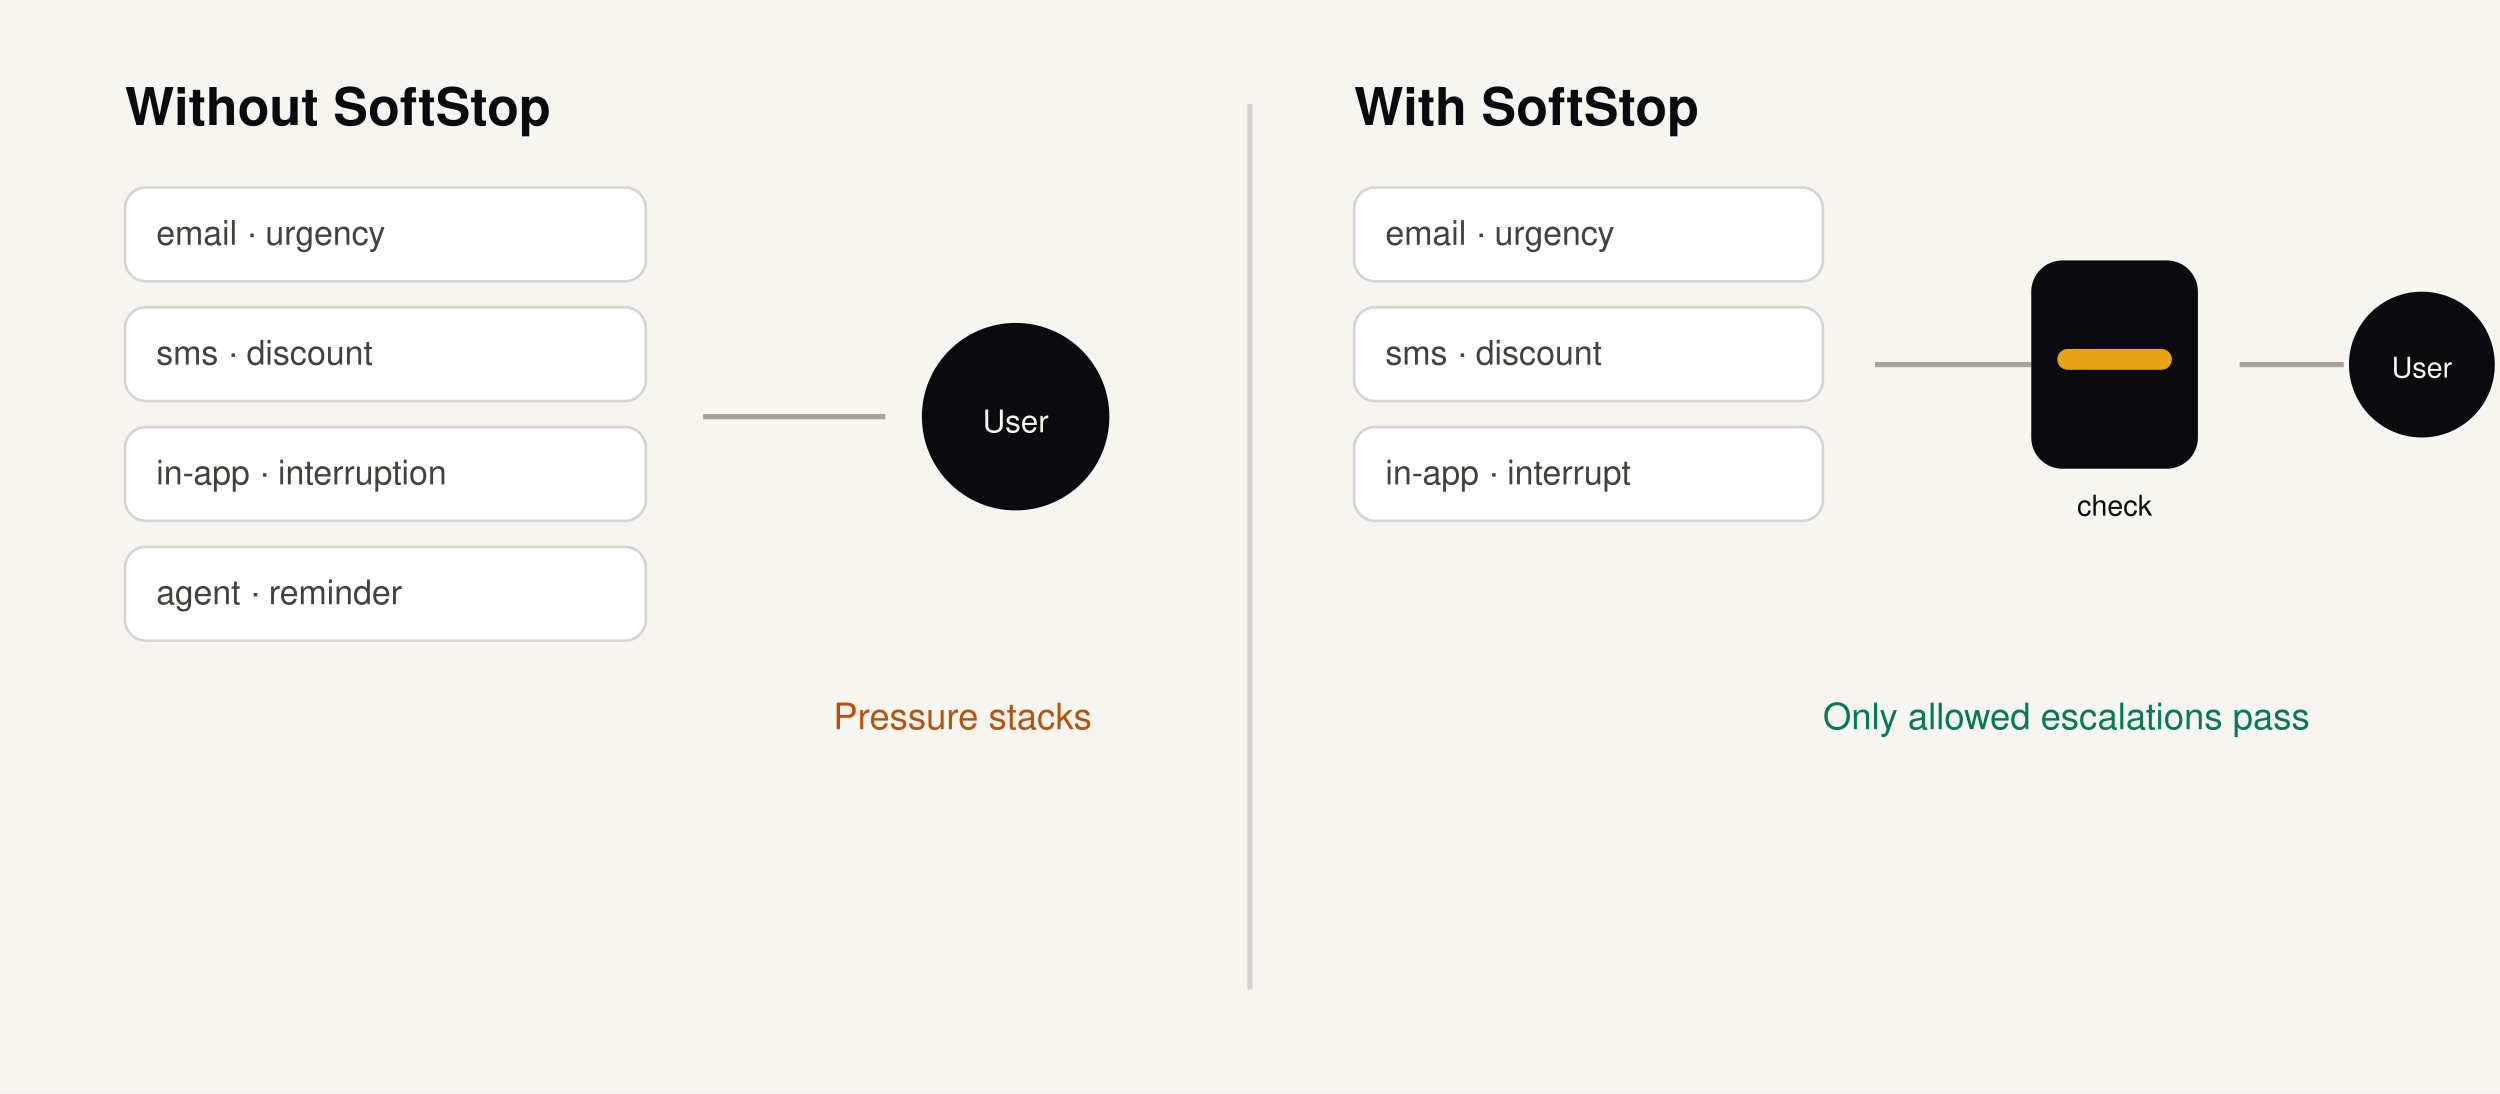
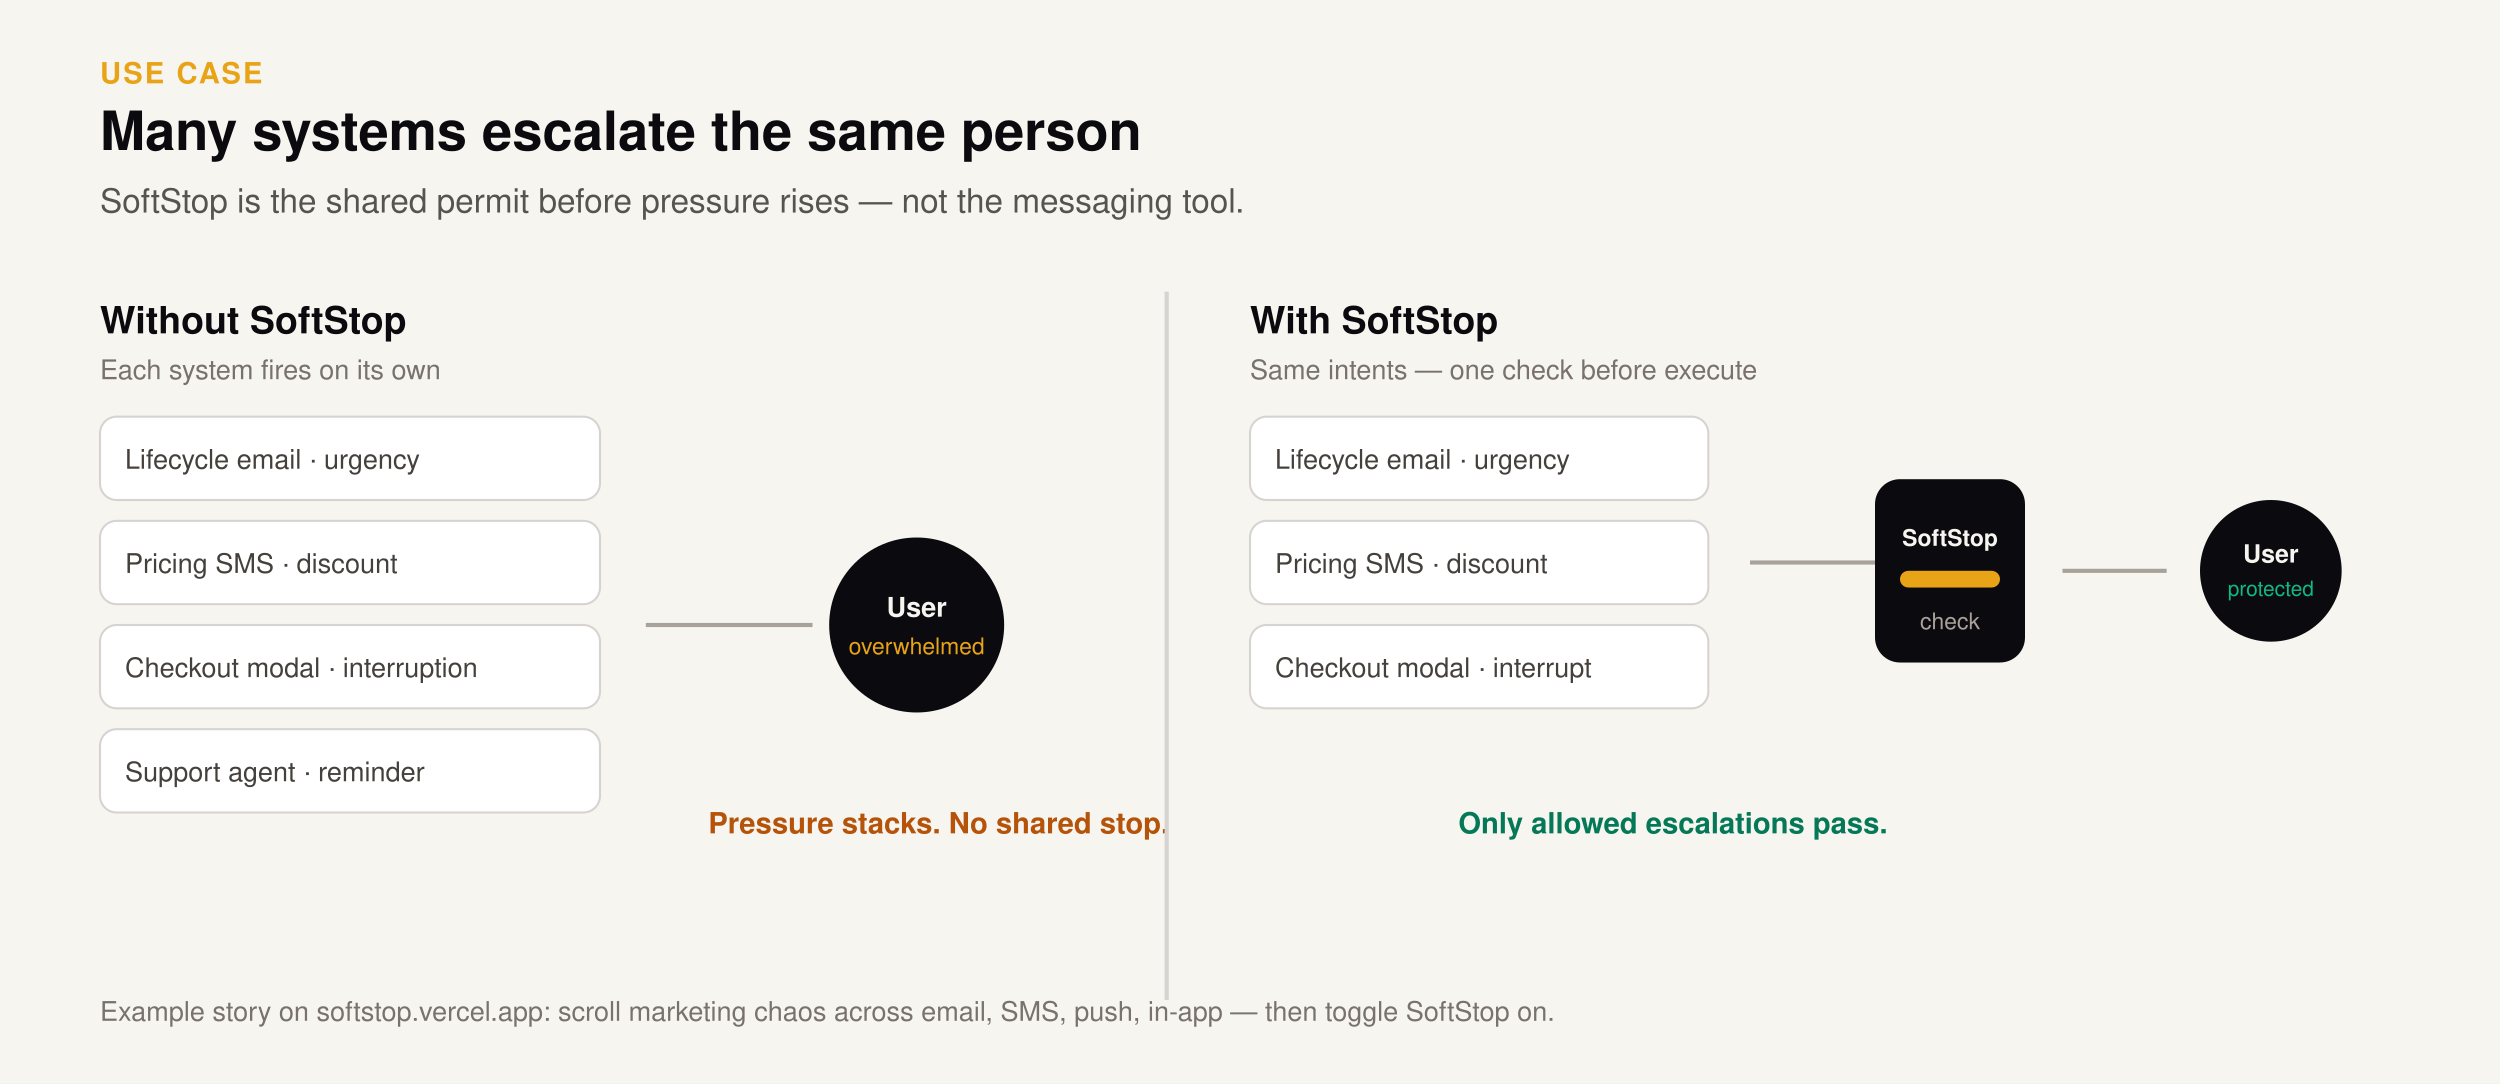
- <svg xmlns="http://www.w3.org/2000/svg" width="960" height="420" viewBox="0 0 960 420" role="img" aria-label="Without SoftStop vs with SoftStop">
-   <rect width="960" height="420" fill="#F7F5F0" />
-   <text x="48" y="48" font-family="Helvetica, Arial, sans-serif" font-size="20" font-weight="700" fill="#0B0B0F">Without SoftStop</text>
+ <svg xmlns="http://www.w3.org/2000/svg" width="1200" height="520" viewBox="0 0 1200 520" role="img" aria-label="SoftStop use case: many systems escalate one user">
+   <rect width="1200" height="520" fill="#F7F5F0" />
+   <text x="48" y="40" font-family="Helvetica, Arial, sans-serif" font-size="14" font-weight="700" fill="#E8A317" letter-spacing="1">USE CASE</text>
+   <text x="48" y="72" font-family="Helvetica, Arial, sans-serif" font-size="26" font-weight="700" fill="#0B0B0F">Many systems escalate the same person</text>
+   <text x="48" y="102" font-family="Helvetica, Arial, sans-serif" font-size="16" fill="#57534E">SoftStop is the shared permit before pressure rises — not the messaging tool.</text>
+   <text x="48" y="160" font-family="Helvetica, Arial, sans-serif" font-size="18" font-weight="700" fill="#0B0B0F">Without SoftStop</text>
+   <text x="48" y="182" font-family="Helvetica, Arial, sans-serif" font-size="13" fill="#78716C">Each system fires on its own</text>
  <g font-family="Helvetica, Arial, sans-serif" font-size="13" fill="#44403C">
-     <rect x="48" y="72" width="200" height="36" rx="8" fill="#fff" stroke="#D6D3D1" />
-     <text x="60" y="94">email · urgency</text>
-     <rect x="48" y="118" width="200" height="36" rx="8" fill="#fff" stroke="#D6D3D1" />
-     <text x="60" y="140">sms · discount</text>
-     <rect x="48" y="164" width="200" height="36" rx="8" fill="#fff" stroke="#D6D3D1" />
-     <text x="60" y="186">in-app · interruption</text>
-     <rect x="48" y="210" width="200" height="36" rx="8" fill="#fff" stroke="#D6D3D1" />
-     <text x="60" y="232">agent · reminder</text>
+     <rect x="48" y="200" width="240" height="40" rx="8" fill="#fff" stroke="#D6D3D1" />
+     <text x="60" y="225">Lifecycle email · urgency</text>
+     <rect x="48" y="250" width="240" height="40" rx="8" fill="#fff" stroke="#D6D3D1" />
+     <text x="60" y="275">Pricing SMS · discount</text>
+     <rect x="48" y="300" width="240" height="40" rx="8" fill="#fff" stroke="#D6D3D1" />
+     <text x="60" y="325">Checkout modal · interruption</text>
+     <rect x="48" y="350" width="240" height="40" rx="8" fill="#fff" stroke="#D6D3D1" />
+     <text x="60" y="375">Support agent · reminder</text>
  </g>
-   <path d="M270 160 H340" stroke="#A8A29A" stroke-width="2" />
-   <circle cx="390" cy="160" r="36" fill="#0B0B0F" />
-   <text x="390" y="166" text-anchor="middle" font-family="Helvetica, Arial, sans-serif" font-size="12" fill="#F7F5F0">User</text>
-   <text x="320" y="280" font-family="Helvetica, Arial, sans-serif" font-size="14" fill="#B45309">Pressure stacks</text>
-   <line x1="480" y1="40" x2="480" y2="380" stroke="#D6D3D1" stroke-width="2" />
-   <text x="520" y="48" font-family="Helvetica, Arial, sans-serif" font-size="20" font-weight="700" fill="#0B0B0F">With SoftStop</text>
+   <path d="M310 300 H390" stroke="#A8A29A" stroke-width="2" />
+   <circle cx="440" cy="300" r="42" fill="#0B0B0F" />
+   <text x="440" y="296" text-anchor="middle" font-family="Helvetica, Arial, sans-serif" font-size="13" fill="#F7F5F0" font-weight="700">User</text>
+   <text x="440" y="314" text-anchor="middle" font-family="Helvetica, Arial, sans-serif" font-size="11" fill="#E8A317">overwhelmed</text>
+   <text x="340" y="400" font-family="Helvetica, Arial, sans-serif" font-size="14" font-weight="600" fill="#B45309">Pressure stacks. No shared stop.</text>
+   <line x1="560" y1="140" x2="560" y2="480" stroke="#D6D3D1" stroke-width="2" />
+   <text x="600" y="160" font-family="Helvetica, Arial, sans-serif" font-size="18" font-weight="700" fill="#0B0B0F">With SoftStop</text>
+   <text x="600" y="182" font-family="Helvetica, Arial, sans-serif" font-size="13" fill="#78716C">Same intents — one check before execute</text>
  <g font-family="Helvetica, Arial, sans-serif" font-size="13" fill="#44403C">
-     <rect x="520" y="72" width="180" height="36" rx="8" fill="#fff" stroke="#D6D3D1" />
-     <text x="532" y="94">email · urgency</text>
-     <rect x="520" y="118" width="180" height="36" rx="8" fill="#fff" stroke="#D6D3D1" />
-     <text x="532" y="140">sms · discount</text>
-     <rect x="520" y="164" width="180" height="36" rx="8" fill="#fff" stroke="#D6D3D1" />
-     <text x="532" y="186">in-app · interrupt</text>
+     <rect x="600" y="200" width="220" height="40" rx="8" fill="#fff" stroke="#D6D3D1" />
+     <text x="612" y="225">Lifecycle email · urgency</text>
+     <rect x="600" y="250" width="220" height="40" rx="8" fill="#fff" stroke="#D6D3D1" />
+     <text x="612" y="275">Pricing SMS · discount</text>
+     <rect x="600" y="300" width="220" height="40" rx="8" fill="#fff" stroke="#D6D3D1" />
+     <text x="612" y="325">Checkout modal · interrupt</text>
  </g>
-   <path d="M720 140 H780" stroke="#A8A29A" stroke-width="2" />
-   <rect x="780" y="100" width="64" height="80" rx="12" fill="#0B0B0F" />
-   <rect x="790" y="134" width="44" height="8" rx="4" fill="#E8A317" />
-   <text x="812" y="198" text-anchor="middle" font-family="Helvetica, Arial, sans-serif" font-size="11" fill="#0B0B0F">check</text>
-   <path d="M860 140 H900" stroke="#A8A29A" stroke-width="2" />
-   <circle cx="930" cy="140" r="28" fill="#0B0B0F" />
-   <text x="930" y="145" text-anchor="middle" font-family="Helvetica, Arial, sans-serif" font-size="11" fill="#F7F5F0">User</text>
-   <text x="700" y="280" font-family="Helvetica, Arial, sans-serif" font-size="14" fill="#047857">Only allowed escalations pass</text>
+   <path d="M840 270 H900" stroke="#A8A29A" stroke-width="2" />
+   <rect x="900" y="230" width="72" height="88" rx="12" fill="#0B0B0F" />
+   <text x="936" y="262" text-anchor="middle" font-family="Helvetica, Arial, sans-serif" font-size="11" fill="#F7F5F0" font-weight="700">SoftStop</text>
+   <rect x="912" y="274" width="48" height="8" rx="4" fill="#E8A317" />
+   <text x="936" y="302" text-anchor="middle" font-family="Helvetica, Arial, sans-serif" font-size="11" fill="#A8A29A">check</text>
+   <path d="M990 274 H1040" stroke="#A8A29A" stroke-width="2" />
+   <circle cx="1090" cy="274" r="34" fill="#0B0B0F" />
+   <text x="1090" y="270" text-anchor="middle" font-family="Helvetica, Arial, sans-serif" font-size="12" fill="#F7F5F0" font-weight="700">User</text>
+   <text x="1090" y="286" text-anchor="middle" font-family="Helvetica, Arial, sans-serif" font-size="10" fill="#10B981">protected</text>
+   <text x="700" y="400" font-family="Helvetica, Arial, sans-serif" font-size="14" font-weight="600" fill="#047857">Only allowed escalations pass.</text>
+   <text x="48" y="490" font-family="Helvetica, Arial, sans-serif" font-size="13" fill="#78716C">Example story on softstop.vercel.app: scroll marketing chaos across email, SMS, push, in-app — then toggle SoftStop on.</text>
</svg>
